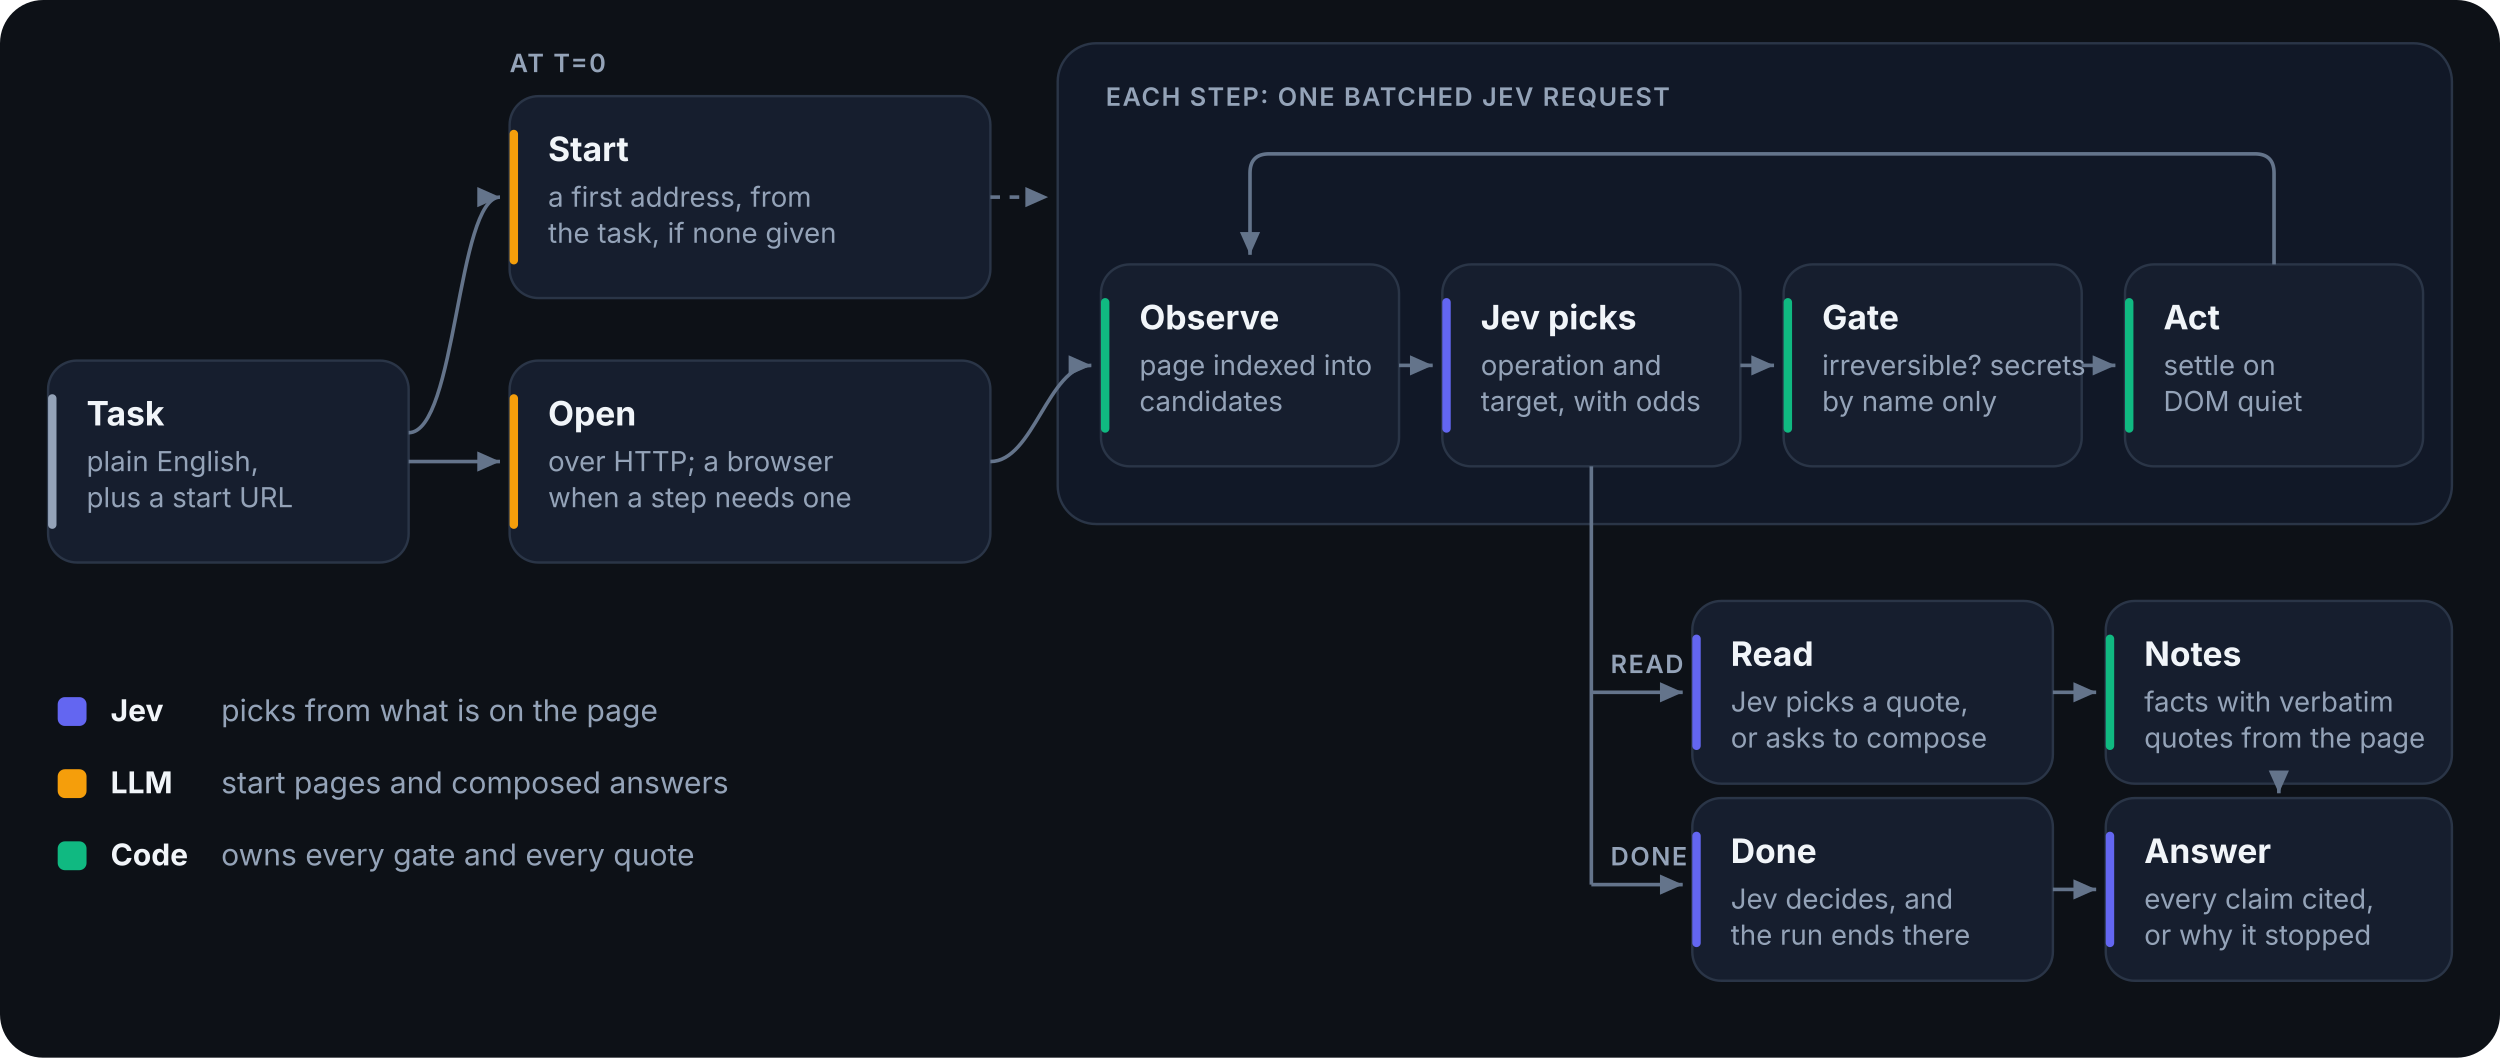
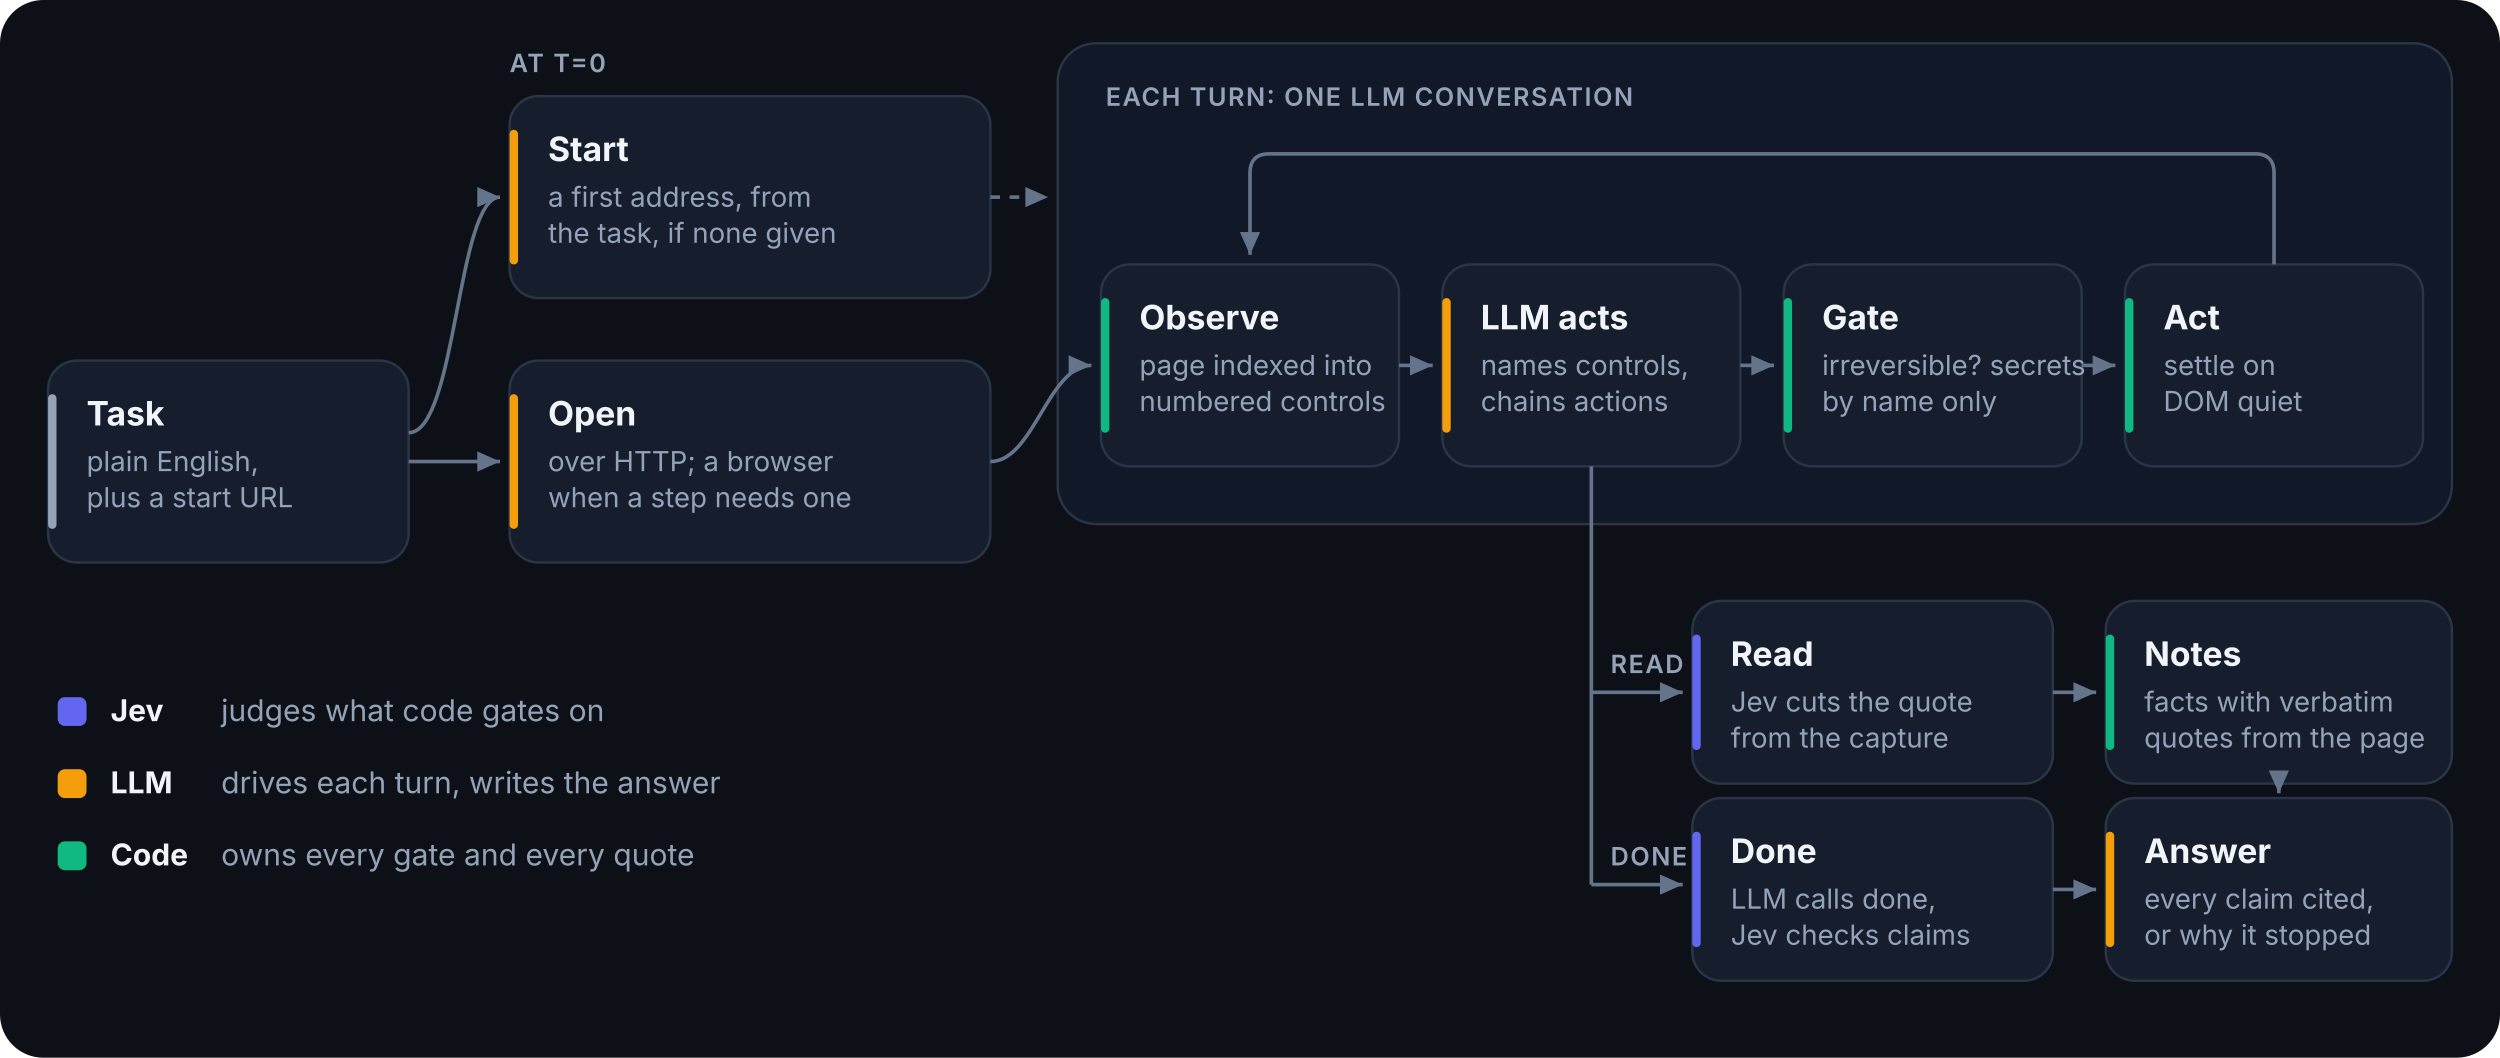
<svg xmlns="http://www.w3.org/2000/svg" viewBox="0 0 1040 440" width="1040" height="440" role="img" aria-label="How fastbrowse runs a task" font-family="Inter, -apple-system, BlinkMacSystemFont, 'Segoe UI', Helvetica, Arial, sans-serif">
  <defs>
    <marker id="a" viewBox="0 0 10 10" refX="9" refY="5" markerWidth="7" markerHeight="7" orient="auto-start-reverse">
      <path d="M0 1 L9 5 L0 9 z" fill="#64748B" />
    </marker>
  </defs>
  <rect width="1040" height="440" rx="18" fill="#0D1117" />
  <rect x="20" y="150" width="150" height="84" rx="12" fill="#161E2E" stroke="#2A3547" />
  <rect x="20" y="164" width="3.5" height="56" rx="1.75" fill="#94A3B8" />
  <text x="36" y="177" font-size="14" font-weight="650" fill="#F1F5F9">Task</text>
  <text x="36" y="196" font-size="11.5" fill="#94A3B8">plain English,</text>
  <text x="36" y="211" font-size="11.5" fill="#94A3B8">plus a start URL</text>
  <text x="212" y="30" font-size="10.5" font-weight="600" letter-spacing="0.06em" fill="#94A3B8" text-anchor="start">AT T=0</text>
  <rect x="212" y="40" width="200" height="84" rx="12" fill="#161E2E" stroke="#2A3547" />
  <rect x="212" y="54" width="3.5" height="56" rx="1.75" fill="#F59E0B" />
  <text x="228" y="67" font-size="14" font-weight="650" fill="#F1F5F9">Start</text>
  <text x="228" y="86" font-size="11.5" fill="#94A3B8">a first address, from</text>
  <text x="228" y="101" font-size="11.5" fill="#94A3B8">the task, if none given</text>
  <rect x="212" y="150" width="200" height="84" rx="12" fill="#161E2E" stroke="#2A3547" />
  <rect x="212" y="164" width="3.5" height="56" rx="1.75" fill="#F59E0B" />
  <text x="228" y="177" font-size="14" font-weight="650" fill="#F1F5F9">Open</text>
  <text x="228" y="196" font-size="11.5" fill="#94A3B8">over HTTP; a browser</text>
  <text x="228" y="211" font-size="11.5" fill="#94A3B8">when a step needs one</text>
  <path d="M170 180 C 190 180, 190 82, 208 82" fill="none" stroke="#64748B" stroke-width="1.5" marker-end="url(#a)" />
  <path d="M170 192 L 208 192" fill="none" stroke="#64748B" stroke-width="1.5" marker-end="url(#a)" />
  <rect x="440" y="18" width="580" height="200" rx="16" fill="#111827" stroke="#2A3547" />
-   <text x="460" y="44" font-size="10.5" font-weight="600" letter-spacing="0.06em" fill="#94A3B8" text-anchor="start">EACH STEP: ONE BATCHED JEV REQUEST</text>
+   <text x="460" y="44" font-size="10.5" font-weight="600" letter-spacing="0.06em" fill="#94A3B8" text-anchor="start">EACH TURN: ONE LLM CONVERSATION</text>
  <rect x="458" y="110" width="124" height="84" rx="12" fill="#161E2E" stroke="#2A3547" />
  <rect x="458" y="124" width="3.5" height="56" rx="1.75" fill="#10B981" />
  <text x="474" y="137" font-size="14" font-weight="650" fill="#F1F5F9">Observe</text>
  <text x="474" y="156" font-size="11.5" fill="#94A3B8">page indexed into</text>
-   <text x="474" y="171" font-size="11.5" fill="#94A3B8">candidates</text>
+   <text x="474" y="171" font-size="11.5" fill="#94A3B8">numbered controls</text>
  <rect x="600" y="110" width="124" height="84" rx="12" fill="#161E2E" stroke="#2A3547" />
-   <rect x="600" y="124" width="3.5" height="56" rx="1.75" fill="#6366F1" />
-   <text x="616" y="137" font-size="14" font-weight="650" fill="#F1F5F9">Jev picks</text>
-   <text x="616" y="156" font-size="11.5" fill="#94A3B8">operation and</text>
-   <text x="616" y="171" font-size="11.5" fill="#94A3B8">target, with odds</text>
+   <rect x="600" y="124" width="3.5" height="56" rx="1.75" fill="#F59E0B" />
+   <text x="616" y="137" font-size="14" font-weight="650" fill="#F1F5F9">LLM acts</text>
+   <text x="616" y="156" font-size="11.5" fill="#94A3B8">names controls,</text>
+   <text x="616" y="171" font-size="11.5" fill="#94A3B8">chains actions</text>
  <rect x="742" y="110" width="124" height="84" rx="12" fill="#161E2E" stroke="#2A3547" />
  <rect x="742" y="124" width="3.5" height="56" rx="1.75" fill="#10B981" />
  <text x="758" y="137" font-size="14" font-weight="650" fill="#F1F5F9">Gate</text>
  <text x="758" y="156" font-size="11.5" fill="#94A3B8">irreversible? secrets</text>
  <text x="758" y="171" font-size="11.5" fill="#94A3B8">by name only</text>
  <rect x="884" y="110" width="124" height="84" rx="12" fill="#161E2E" stroke="#2A3547" />
  <rect x="884" y="124" width="3.5" height="56" rx="1.75" fill="#10B981" />
  <text x="900" y="137" font-size="14" font-weight="650" fill="#F1F5F9">Act</text>
  <text x="900" y="156" font-size="11.5" fill="#94A3B8">settle on</text>
  <text x="900" y="171" font-size="11.5" fill="#94A3B8">DOM quiet</text>
  <path d="M582 152 L 596 152" fill="none" stroke="#64748B" stroke-width="1.5" marker-end="url(#a)" />
  <path d="M724 152 L 738 152" fill="none" stroke="#64748B" stroke-width="1.5" marker-end="url(#a)" />
  <path d="M866 152 L 880 152" fill="none" stroke="#64748B" stroke-width="1.5" marker-end="url(#a)" />
  <path d="M946 110 L 946 72 Q 946 64 938 64 L 528 64 Q 520 64 520 72 L 520 106" fill="none" stroke="#64748B" stroke-width="1.5" marker-end="url(#a)" />
  <path d="M412 192 C 430 192, 436 152, 454 152" fill="none" stroke="#64748B" stroke-width="1.5" marker-end="url(#a)" />
  <path d="M412 82 L 436 82" fill="none" stroke="#64748B" stroke-width="1.5" stroke-dasharray="4 4" marker-end="url(#a)" />
  <path d="M662 194 L 662 368" fill="none" stroke="#64748B" stroke-width="1.5" />
  <path d="M662 288 L 700 288" fill="none" stroke="#64748B" stroke-width="1.5" marker-end="url(#a)" />
  <path d="M662 368 L 700 368" fill="none" stroke="#64748B" stroke-width="1.5" marker-end="url(#a)" />
  <text x="670" y="280" font-size="10.5" font-weight="600" letter-spacing="0.06em" fill="#94A3B8" text-anchor="start">READ</text>
  <text x="670" y="360" font-size="10.5" font-weight="600" letter-spacing="0.06em" fill="#94A3B8" text-anchor="start">DONE</text>
  <rect x="704" y="250" width="150" height="76" rx="12" fill="#161E2E" stroke="#2A3547" />
  <rect x="704" y="264" width="3.5" height="48" rx="1.75" fill="#6366F1" />
  <text x="720" y="277" font-size="14" font-weight="650" fill="#F1F5F9">Read</text>
-   <text x="720" y="296" font-size="11.5" fill="#94A3B8">Jev picks a quote,</text>
-   <text x="720" y="311" font-size="11.5" fill="#94A3B8">or asks to compose</text>
+   <text x="720" y="296" font-size="11.5" fill="#94A3B8">Jev cuts the quote</text>
+   <text x="720" y="311" font-size="11.5" fill="#94A3B8">from the capture</text>
  <rect x="704" y="332" width="150" height="76" rx="12" fill="#161E2E" stroke="#2A3547" />
  <rect x="704" y="346" width="3.5" height="48" rx="1.75" fill="#6366F1" />
  <text x="720" y="359" font-size="14" font-weight="650" fill="#F1F5F9">Done</text>
-   <text x="720" y="378" font-size="11.5" fill="#94A3B8">Jev decides, and</text>
-   <text x="720" y="393" font-size="11.5" fill="#94A3B8">the run ends there</text>
+   <text x="720" y="378" font-size="11.5" fill="#94A3B8">LLM calls done,</text>
+   <text x="720" y="393" font-size="11.5" fill="#94A3B8">Jev checks claims</text>
  <rect x="876" y="250" width="144" height="76" rx="12" fill="#161E2E" stroke="#2A3547" />
  <rect x="876" y="264" width="3.5" height="48" rx="1.75" fill="#10B981" />
  <text x="892" y="277" font-size="14" font-weight="650" fill="#F1F5F9">Notes</text>
  <text x="892" y="296" font-size="11.5" fill="#94A3B8">facts with verbatim</text>
  <text x="892" y="311" font-size="11.5" fill="#94A3B8">quotes from the page</text>
  <rect x="876" y="332" width="144" height="76" rx="12" fill="#161E2E" stroke="#2A3547" />
-   <rect x="876" y="346" width="3.5" height="48" rx="1.75" fill="#6366F1" />
+   <rect x="876" y="346" width="3.5" height="48" rx="1.75" fill="#F59E0B" />
  <text x="892" y="359" font-size="14" font-weight="650" fill="#F1F5F9">Answer</text>
  <text x="892" y="378" font-size="11.5" fill="#94A3B8">every claim cited,</text>
  <text x="892" y="393" font-size="11.5" fill="#94A3B8">or why it stopped</text>
  <path d="M854 288 L 872 288" fill="none" stroke="#64748B" stroke-width="1.5" marker-end="url(#a)" />
  <path d="M854 370 L 872 370" fill="none" stroke="#64748B" stroke-width="1.5" marker-end="url(#a)" />
  <path d="M948 326 L 948 330" fill="none" stroke="#64748B" stroke-width="1.5" stroke-dasharray="4 4" marker-end="url(#a)" />
  <rect x="24" y="290" width="12" height="12" rx="3" fill="#6366F1" />
  <text x="46" y="300" font-size="12.5" font-weight="650" fill="#F1F5F9">Jev</text>
-   <text x="92" y="300" font-size="12.5" fill="#94A3B8">picks from what is on the page</text>
+   <text x="92" y="300" font-size="12.5" fill="#94A3B8">judges what code gates on</text>
  <rect x="24" y="320" width="12" height="12" rx="3" fill="#F59E0B" />
  <text x="46" y="330" font-size="12.5" font-weight="650" fill="#F1F5F9">LLM</text>
-   <text x="92" y="330" font-size="12.5" fill="#94A3B8">start pages and composed answers</text>
+   <text x="92" y="330" font-size="12.5" fill="#94A3B8">drives each turn, writes the answer</text>
  <rect x="24" y="350" width="12" height="12" rx="3" fill="#10B981" />
  <text x="46" y="360" font-size="12.5" font-weight="650" fill="#F1F5F9">Code</text>
  <text x="92" y="360" font-size="12.5" fill="#94A3B8">owns every gate and every quote</text>
</svg>
